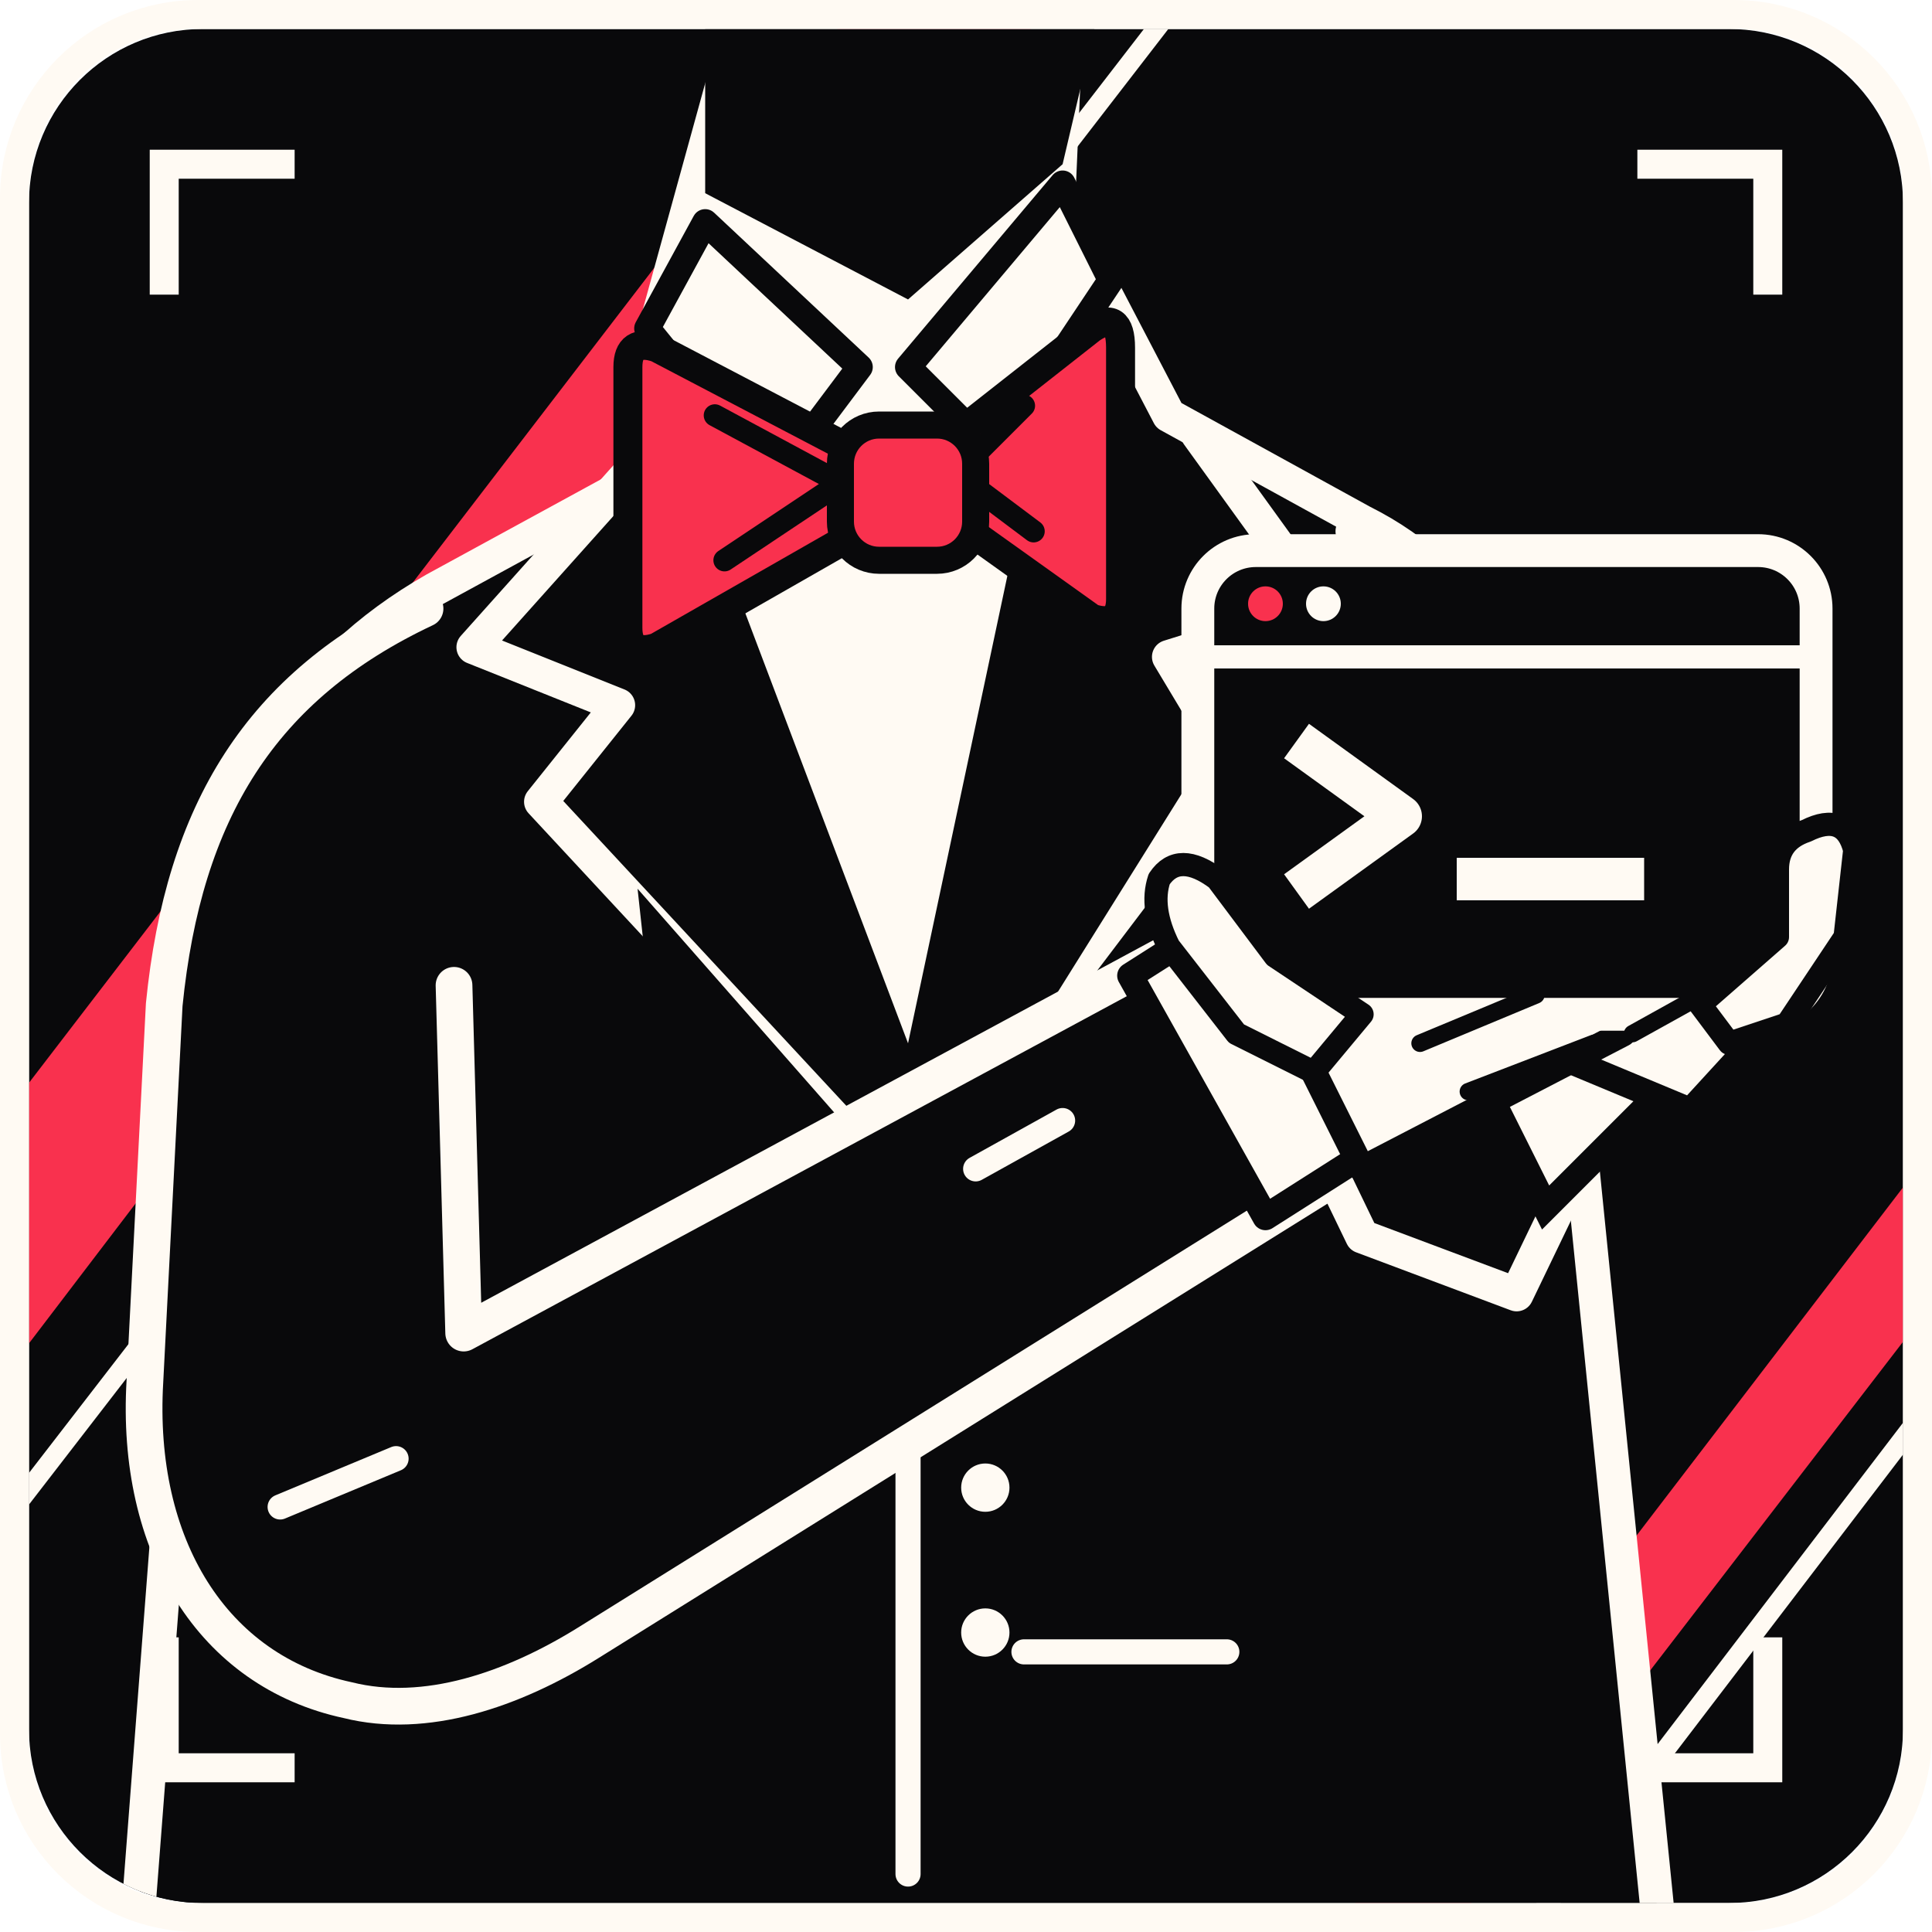
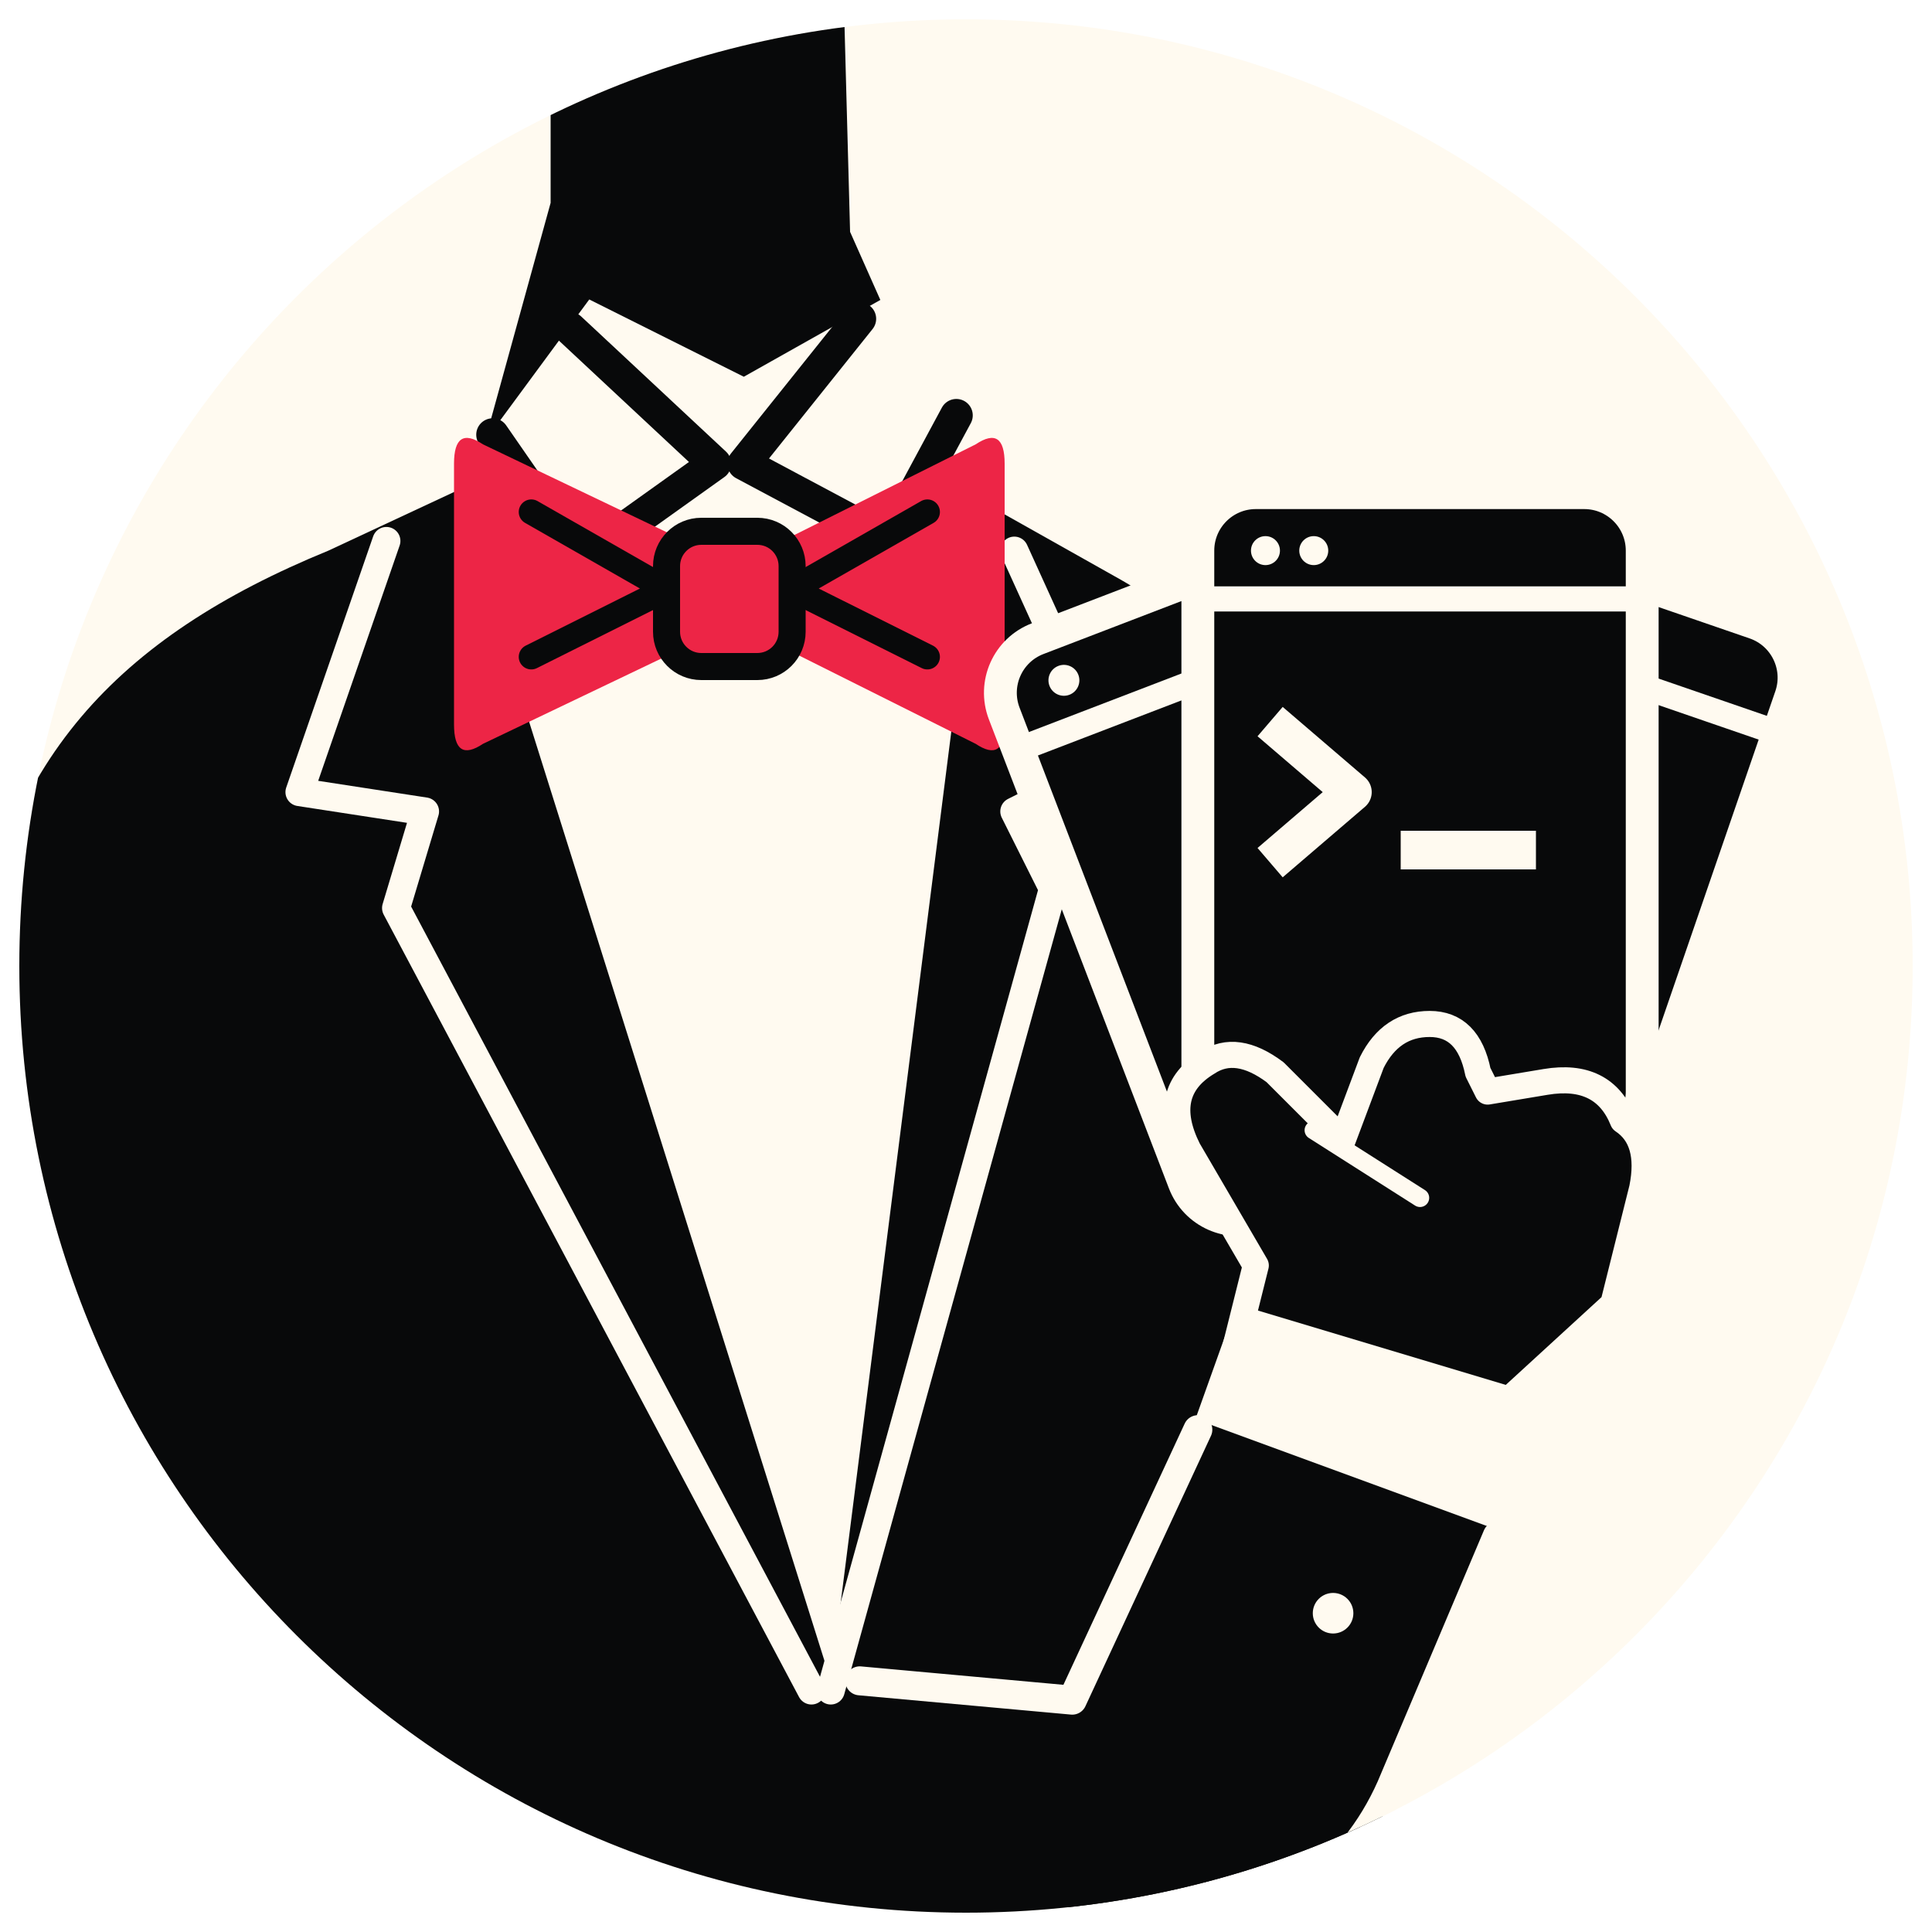
<svg xmlns="http://www.w3.org/2000/svg" width="200" height="200" viewBox="0 0 200 200" role="img" aria-labelledby="title">
  <defs>
    <clipPath id="butler-emblem-crop">
-       <rect x="3" y="3" width="194" height="194" rx="18" />
+       <circle cx="100" cy="100" r="98" />
    </clipPath>
  </defs>
  <g clip-path="url(#butler-emblem-crop)">
-     <rect width="200" height="200" fill="#09090b" />
-     <path d="M0 116 89 0h20L0 143ZM200 119l-62 81h12l50-65Z" fill="#f9314e" />
-     <path d="M0 158 122 0m78 145-42 55" fill="none" stroke="#fffaf3" stroke-width="2" />
-     <path d="M14 202l8-104c2-17 9-29 23-37l22-12 6-26 36-3 12 23 20 11c12 6 17 17 19 29l12 119Z" fill="#09090b" stroke="#fffaf3" stroke-width="3.5" stroke-linejoin="round" />
-     <path d="M66 34 74 5h38l-1 23-17 80Z" fill="#fffaf3" />
-     <path d="M73 0h41l-4 17-16 14-21-11Z" fill="#09090b" />
-     <path d="M73 23l16 15-9 12-13-16Zm37-4-16 19 9 9 12-18Z" fill="#fffaf3" stroke="#09090b" stroke-width="2.7" stroke-linejoin="round" />
-     <path d="M66 48 49 67l15 6-8 10 39 42m29-80 13 18-16 5 6 10-30 48" fill="none" stroke="#fffaf3" stroke-width="3.5" stroke-linecap="round" stroke-linejoin="round" />
-     <path d="M66 92l29 33 25-33-3 40-22 30-24-24Z" fill="#09090b" />
-     <path d="M94 137v57m12-23h21" fill="none" stroke="#fffaf3" stroke-width="2.6" stroke-linecap="round" />
-     <circle cx="102" cy="154" r="2.5" fill="#fffaf3" />
-     <circle cx="102" cy="169" r="2.5" fill="#fffaf3" />
-     <path d="M140 55c12 4 20 14 22 25l8 27-13 27-16-6-14-29" fill="#09090b" stroke="#fffaf3" stroke-width="3.5" stroke-linecap="round" stroke-linejoin="round" />
-     <path d="m153 111 16-13 7 11-16 16Z" fill="#fffaf3" stroke="#09090b" stroke-width="2.7" />
-     <path d="m163 110 5-10 5-13c1-3 5-4 7-1l1 4 4-2c4-1 7 3 6 6l-5 9-11 12Z" fill="#fffaf3" stroke="#09090b" stroke-width="2.7" stroke-linejoin="round" />
-     <path d="M44 63C27 71 19 84 17 104l-2 39c-1 17 7 30 21 33 8 2 17-1 25-6l77-48-14-25-76 41-1-36" fill="#09090b" stroke="#fffaf3" stroke-width="3.8" stroke-linecap="round" stroke-linejoin="round" />
-     <path d="m29 156 12-5m60-30 9-5" fill="none" stroke="#fffaf3" stroke-width="2.6" stroke-linecap="round" />
-     <path d="m117 101 11-7 14 25-11 7Z" fill="#fffaf3" stroke="#09090b" stroke-width="2.7" stroke-linejoin="round" />
-     <circle cx="122" cy="112" r="2.3" fill="#09090b" />
-     <path d="m129 97 10-8 7-8c2-2 6-1 7 2l-2 6 9-4c3-2 6 0 6 3 3-1 6 1 5 4 3-1 6 2 4 5l-7 10-27 14Z" fill="#fffaf3" stroke="#09090b" stroke-width="2.7" stroke-linejoin="round" />
-     <rect x="124" y="57" width="64" height="48" rx="6" fill="#09090b" stroke="#fffaf3" stroke-width="3.4" />
-     <path d="M124 68h64" fill="none" stroke="#fffaf3" stroke-width="2.4" />
-     <circle cx="131" cy="62.5" r="1.8" fill="#f9314e" />
-     <circle cx="137" cy="62.5" r="1.8" fill="#fffaf3" />
-     <path d="m136 78 9 6.5-9 6.5m17 0h15" fill="none" stroke="#fffaf3" stroke-width="4.4" stroke-linecap="square" stroke-linejoin="round" />
-     <path d="M126 91q-4-3-6 0-1 3 1 7l7 9 8 4 5-6-9-6Z" fill="#fffaf3" stroke="#09090b" stroke-width="2.4" stroke-linejoin="round" />
-     <path d="M187 86q4-2 5 2l-1 9-6 9-6 2-3-4 8-7v-7q0-3 3-4Z" fill="#fffaf3" stroke="#09090b" stroke-width="2.4" stroke-linejoin="round" />
-     <path d="M147 108l12-5m-7 10 13-5m4-1 9-5" fill="none" stroke="#09090b" stroke-width="1.8" stroke-linecap="round" />
-     <path d="M68 36q-3-1-3 2v27q0 3 3 2l21-12V47Zm45-2q3-2 3 2v26q0 3-3 2L99 54V45Z" fill="#f9314e" stroke="#09090b" stroke-width="3" stroke-linejoin="round" />
-     <path d="m74 43 13 7-12 8m31-16-7 7 8 6" fill="none" stroke="#09090b" stroke-width="2.3" stroke-linecap="round" />
-     <rect x="87" y="44" width="14" height="14" rx="4" fill="#f9314e" stroke="#09090b" stroke-width="2.8" />
-     <path d="M17 29V17h12m142 0h12v12M17 171v12h12m142 0h12v-12" fill="none" stroke="#fffaf3" stroke-width="3" stroke-linecap="square" />
+     <rect width="200" height="200" fill="#fffaf0" />
+     <g transform="translate(-13 -13)">
+       <path d="M0 216l10-101c3-23 15-36 37-45l15-7 8-29V0h30l1 37 12 27 16 9c14 8 21 22 22 43l6 100Z" fill="#08090a" />
+       <path d="M60 63l14-19 16 8 16-9 9 18-16 126Z" fill="#fffaf0" />
+       <path d="m72 47 15 14-14 10-9-13m38-12L90 61l15 8 7-13" fill="none" stroke="#08090a" stroke-width="3.4" stroke-linecap="round" stroke-linejoin="round" />
+       <path d="M53 69l-9 26 13 2-3 10 43 81m21-118 10 22-10 5 4 8-23 83" fill="none" stroke="#fffaf0" stroke-width="2.9" stroke-linecap="round" stroke-linejoin="round" />
+       <path d="M63 59q-3-2-3 2v27q0 4 3 2l23-11V70Zm51 0q3-2 3 2v27q0 4-3 2L92 79V70Z" fill="#ed2546" />
+       <path d="m68 66 14 8-14 7m41-15-14 8 14 7" fill="none" stroke="#08090a" stroke-width="2.6" stroke-linecap="round" stroke-linejoin="round" />
+       <rect x="82" y="68" width="13" height="14" rx="3.6" fill="#ed2546" stroke="#08090a" stroke-width="2.8" />
+     </g>
+     <g fill="#08090a" stroke="#fffaf0" stroke-width="3.4" stroke-linejoin="round">
+       <g transform="rotate(-21 146 122)">
+         <rect x="124" y="56" width="43" height="64" rx="6" />
+         <path d="M124 66h43" stroke-width="2.6" />
+         <circle cx="131" cy="61" r="1.6" fill="#fffaf0" stroke="none" />
+       </g>
+       <g transform="rotate(19 146 122)">
+         <rect x="124" y="56" width="43" height="64" rx="6" />
+         <path d="M124 66h43" stroke-width="2.6" />
+         <circle cx="131" cy="61" r="1.6" fill="#fffaf0" stroke="none" />
+       </g>
+       <rect x="124" y="51" width="46" height="68" rx="6" />
+       <path d="M124 62h46" stroke-width="2.6" />
+     </g>
+     <circle cx="131" cy="57" r="1.5" fill="#fffaf0" />
+     <circle cx="136" cy="57" r="1.5" fill="#fffaf0" />
+     <path d="m133 76 7 6-7 6m14 0h10" fill="none" stroke="#fffaf0" stroke-width="4" stroke-linecap="square" stroke-linejoin="round" />
+     <path d="M127 143l3-12-7-12q-3-6 2-9 3-2 7 1l7 7 3-8q2-4 6-4 4 0 5 5l1 2 6-1q6-1 8 4 3 2 2 7l-3 12-12 11Z" fill="#08090a" stroke="#fffaf0" stroke-width="2.7" stroke-linejoin="round" />
+     <path d="m136 117 11 7" fill="none" stroke="#fffaf0" stroke-width="1.9" stroke-linecap="round" />
+     <path d="m128 135 30 9-6 15-29-10Z" fill="#fffaf0" />
+     <path d="m124 147 30 11-12 29c-5 10-16 14-29 11l-32-8 8-17 23 2Z" fill="#08090a" />
+     <path d="m89 174 22 2 13-28m31 11-11 26c-4 9-12 15-22 15" fill="none" stroke="#fffaf0" stroke-width="3" stroke-linecap="round" stroke-linejoin="round" />
+     <circle cx="138" cy="167" r="2.1" fill="#fffaf0" />
  </g>
-   <rect x="1.5" y="1.5" width="197" height="197" rx="19" fill="none" stroke="#fffaf3" stroke-width="3" />
</svg>
